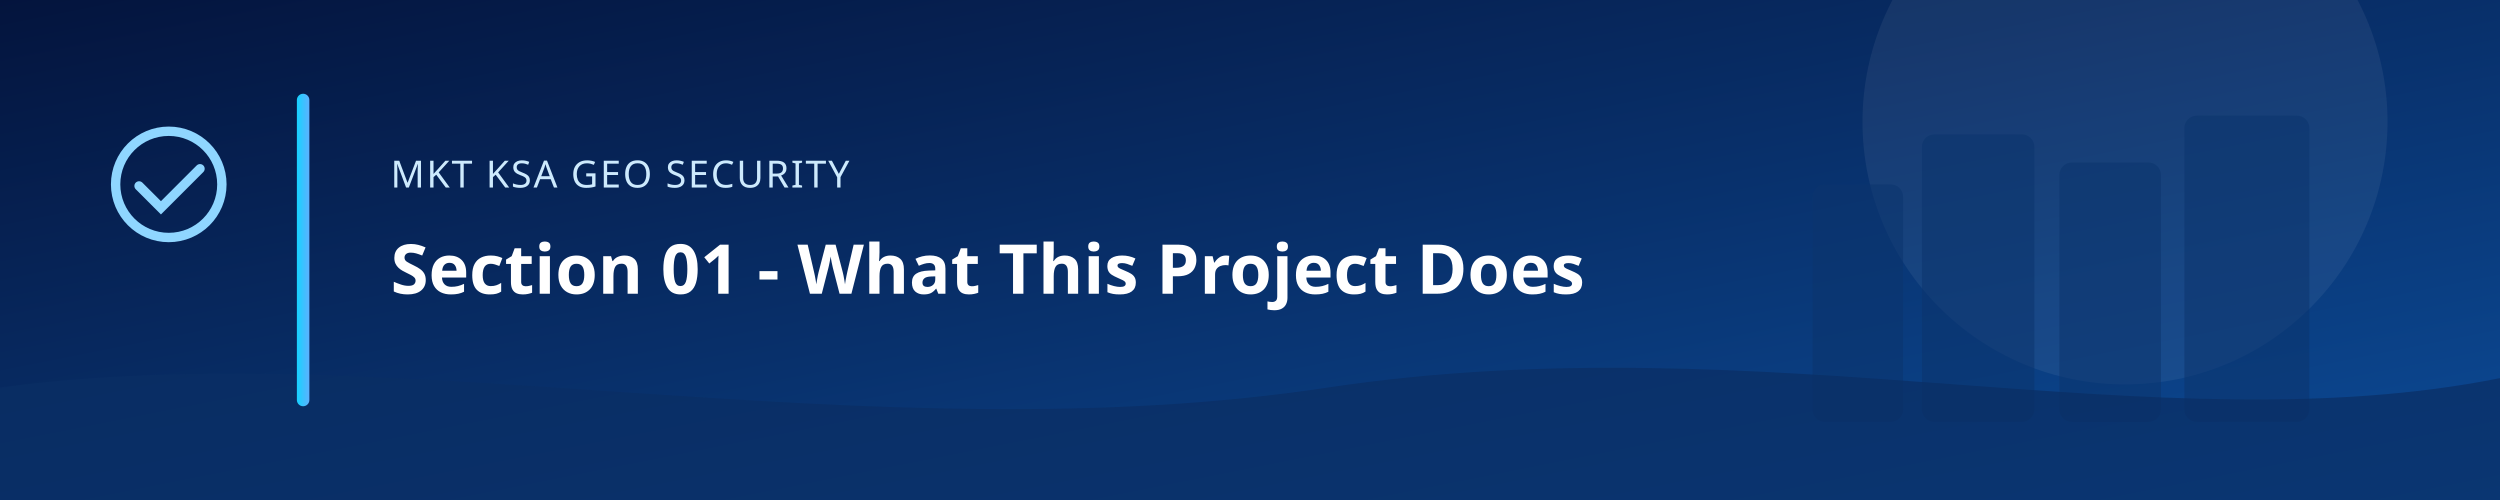
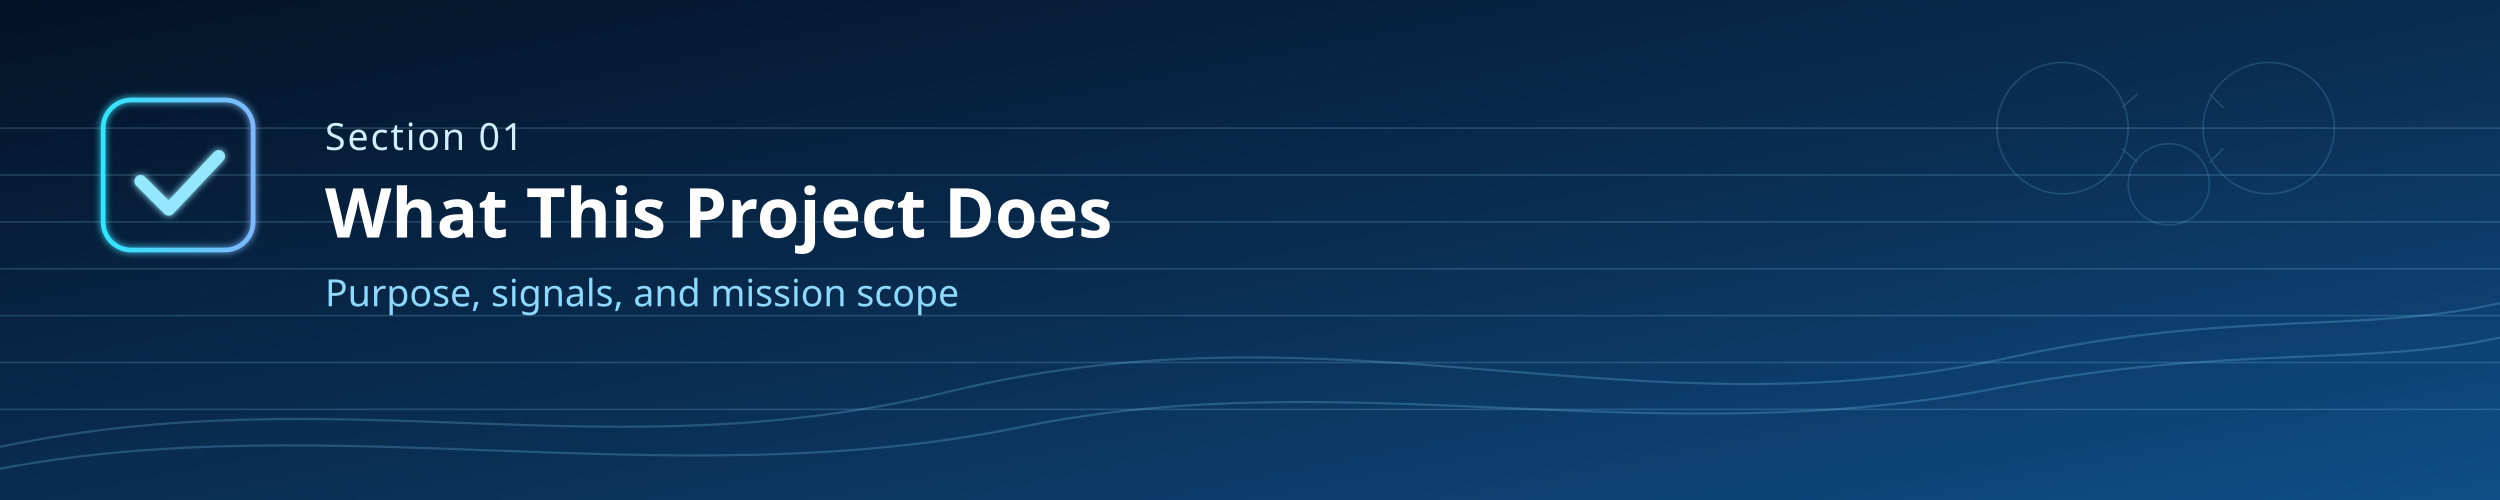
- <svg xmlns="http://www.w3.org/2000/svg" width="1600" height="320" viewBox="0 0 1600 320" role="img" aria-label="Section 01 - What This Project Does banner">
+ <svg xmlns="http://www.w3.org/2000/svg" width="1600" height="320" viewBox="0 0 1600 320" role="img" aria-labelledby="t d">
  <defs>
    <linearGradient id="bg" x1="0" y1="0" x2="1" y2="1">
-       <stop offset="0%" stop-color="#04143d" />
-       <stop offset="100%" stop-color="#0c4b97" />
+       <stop offset="0%" stop-color="#031225" />
+       <stop offset="55%" stop-color="#0A2F55" />
+       <stop offset="100%" stop-color="#0F4E86" />
    </linearGradient>
-     <linearGradient id="line" x1="0" y1="0" x2="1" y2="0">
-       <stop offset="0%" stop-color="#16d2ff" />
-       <stop offset="100%" stop-color="#5db2ff" />
+     <linearGradient id="acc" x1="0" y1="0" x2="1" y2="0">
+       <stop offset="0%" stop-color="#34E4FF" />
+       <stop offset="100%" stop-color="#7FB8FF" />
    </linearGradient>
+     <filter id="glow" x="-50%" y="-50%" width="200%" height="200%">
+       <feGaussianBlur stdDeviation="2.4" result="b" />
+       <feMerge>
+         <feMergeNode in="b" />
+         <feMergeNode in="SourceGraphic" />
+       </feMerge>
+     </filter>
  </defs>
  <rect width="1600" height="320" fill="url(#bg)" />
-   <circle cx="1360" cy="78" r="168" fill="#ffffff" fill-opacity="0.06" />
-   <g fill="#0b356e" fill-opacity="0.56">
-     <rect x="1160" y="118" width="58" height="152" rx="8" />
-     <rect x="1230" y="86" width="72" height="184" rx="8" />
-     <rect x="1318" y="104" width="65" height="166" rx="8" />
-     <rect x="1398" y="74" width="80" height="196" rx="8" />
+   <g opacity="0.2" stroke="#8DDCFF" stroke-width="1">
+     <path d="M0 82H1600" />
+     <path d="M0 112H1600" />
+     <path d="M0 142H1600" />
+     <path d="M0 172H1600" />
+     <path d="M0 202H1600" />
+     <path d="M0 232H1600" />
+     <path d="M0 262H1600" />
  </g>
-   <path d="M0 248 C 250 214, 560 292, 850 248 C 1130 206, 1380 286, 1600 242 L1600 320 L0 320 Z" fill="#0b2f64" fill-opacity="0.72" />
-   <rect x="190" y="60" width="8" height="200" rx="4" fill="url(#line)" />
-   <g transform="translate(62,72)">
-     <circle cx="46" cy="46" r="34" fill="none" stroke="#8fd6ff" stroke-width="6" />
-     <path d="M27 47 L41 61 L66 36" fill="none" stroke="#8fd6ff" stroke-width="6" stroke-linecap="round" />
+   <g opacity="0.24" stroke="#7CD4FF" fill="none" stroke-width="1.4">
+     <path d="M0 286 C 220 240, 390 304, 610 250 C 860 190, 1050 282, 1290 228 C 1430 198, 1510 214, 1600 194" />
+     <path d="M0 300 C 210 260, 430 318, 650 274 C 860 230, 1060 292, 1280 248 C 1430 220, 1515 235, 1600 216" />
  </g>
-   <text x="250" y="120" fill="#cdeafd" font-size="24" font-family="Segoe UI, Tahoma, sans-serif" letter-spacing="1.2">MKT KSA GEO SECURITY</text>
-   <text x="250" y="188" fill="#ffffff" font-size="44" font-family="Segoe UI, Tahoma, sans-serif" font-weight="700">Section 01 - What This Project Does</text>
+   <g opacity="0.18" stroke="#7FE0FF" fill="none">
+     <circle cx="1320" cy="82" r="42" />
+     <circle cx="1388" cy="118" r="26" />
+     <circle cx="1452" cy="82" r="42" />
+     <path d="M1358 95 L1368 104" />
+     <path d="M1414 104 L1423 95" />
+     <path d="M1358 69 L1368 60" />
+     <path d="M1414 60 L1423 69" />
+   </g>
+   <g transform="translate(66,64)" filter="url(#glow)">
+     <rect x="0" y="0" width="96" height="96" rx="18" fill="none" stroke="url(#acc)" stroke-width="3" />
+     <path d="M24 52 L42 70 L74 36" fill="none" stroke="#95E6FF" stroke-width="8" stroke-linecap="round" stroke-linejoin="round" />
+   </g>
+   <text x="208" y="96" fill="#CFEFFF" font-size="24" font-family="Segoe UI, Tahoma, sans-serif" letter-spacing="1.2">Section 01</text>
+   <text x="208" y="152" fill="#FFFFFF" font-size="44" font-family="Segoe UI, Tahoma, sans-serif" font-weight="700">What This Project Does</text>
+   <text x="208" y="196" fill="#8ED9FF" font-size="24" font-family="Segoe UI, Tahoma, sans-serif">Purpose, signals, and mission scope</text>
</svg>
